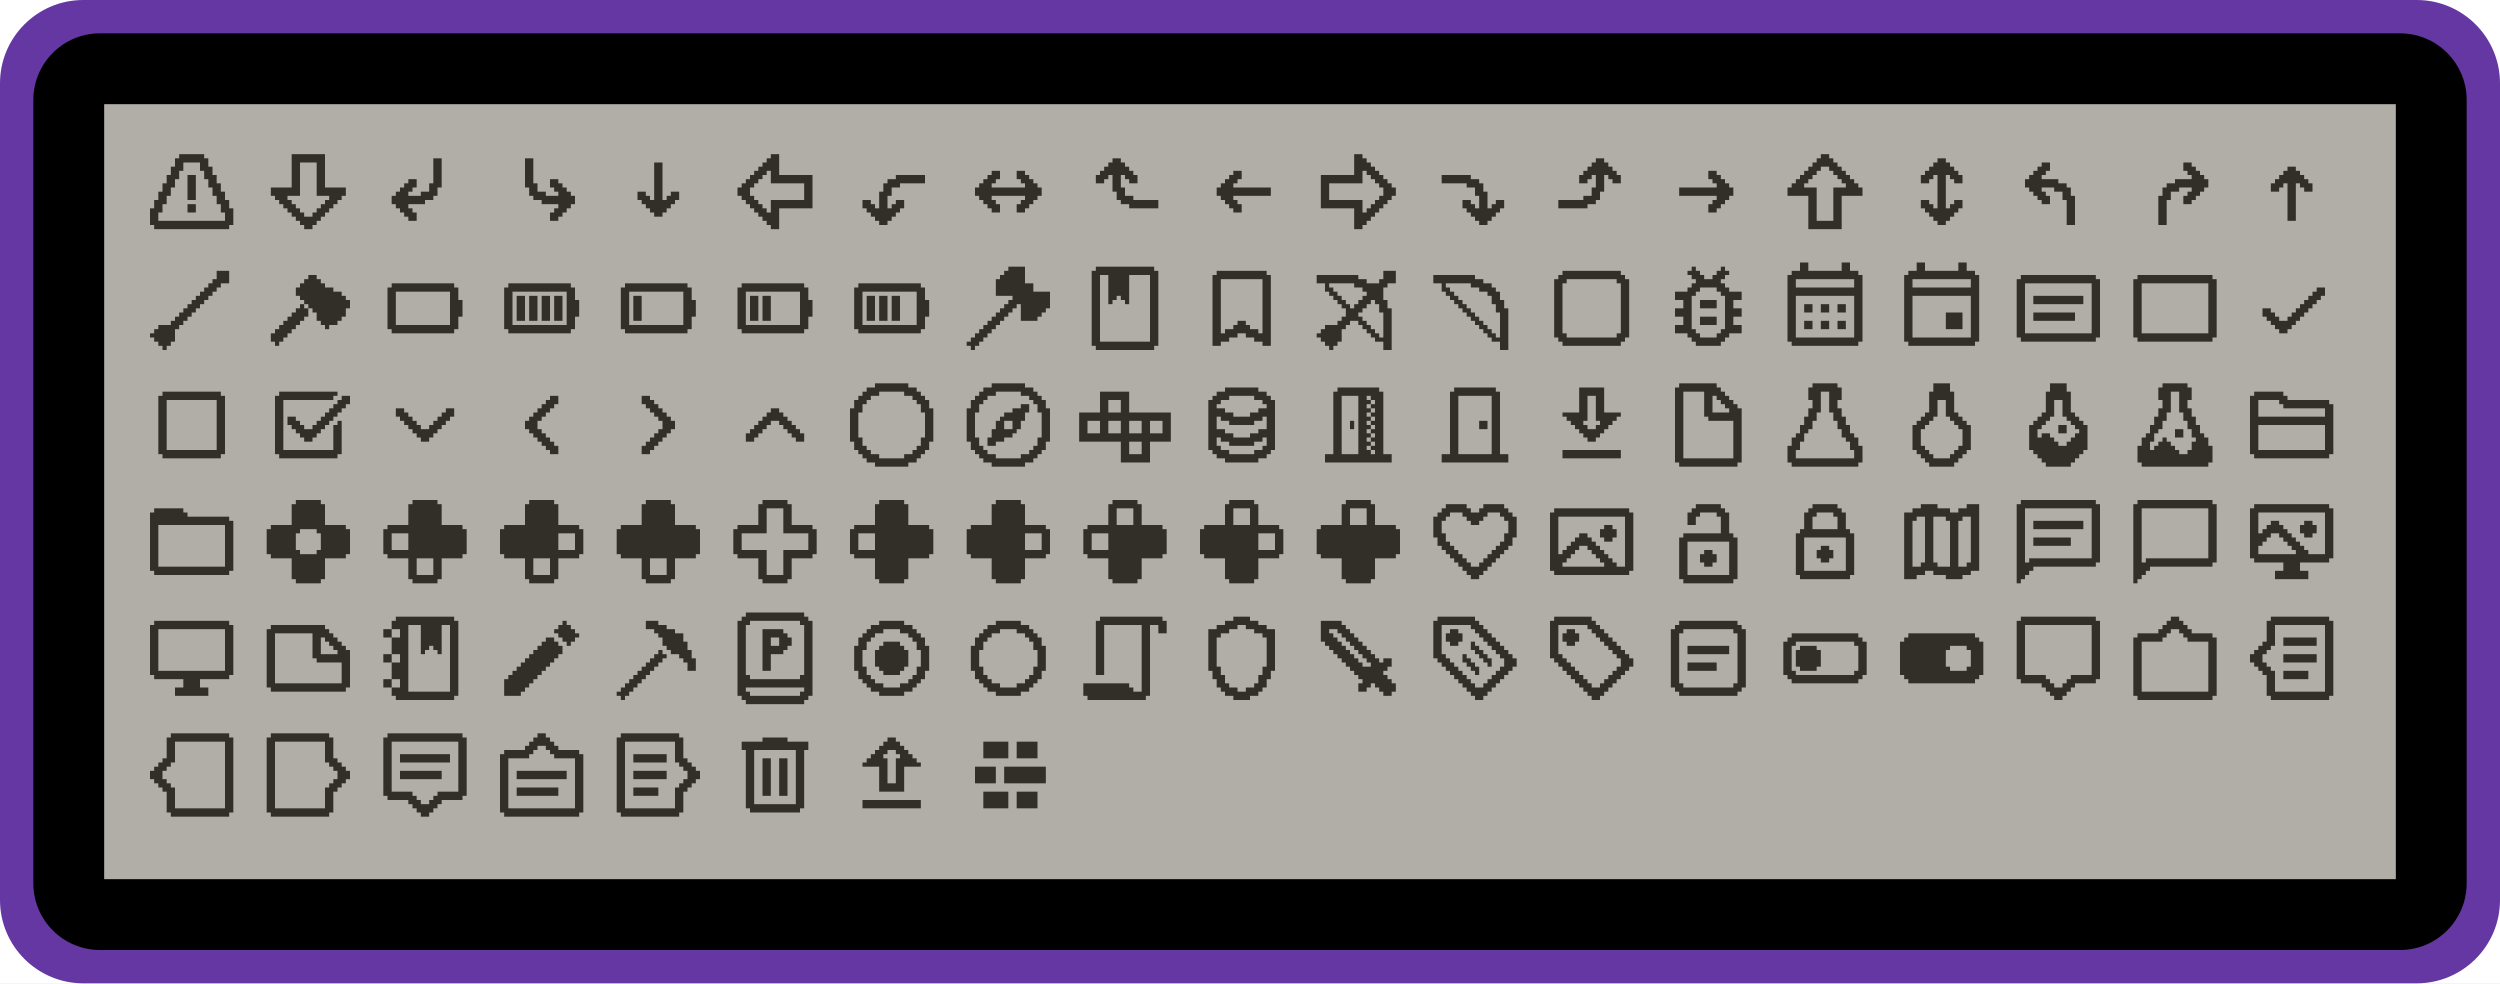
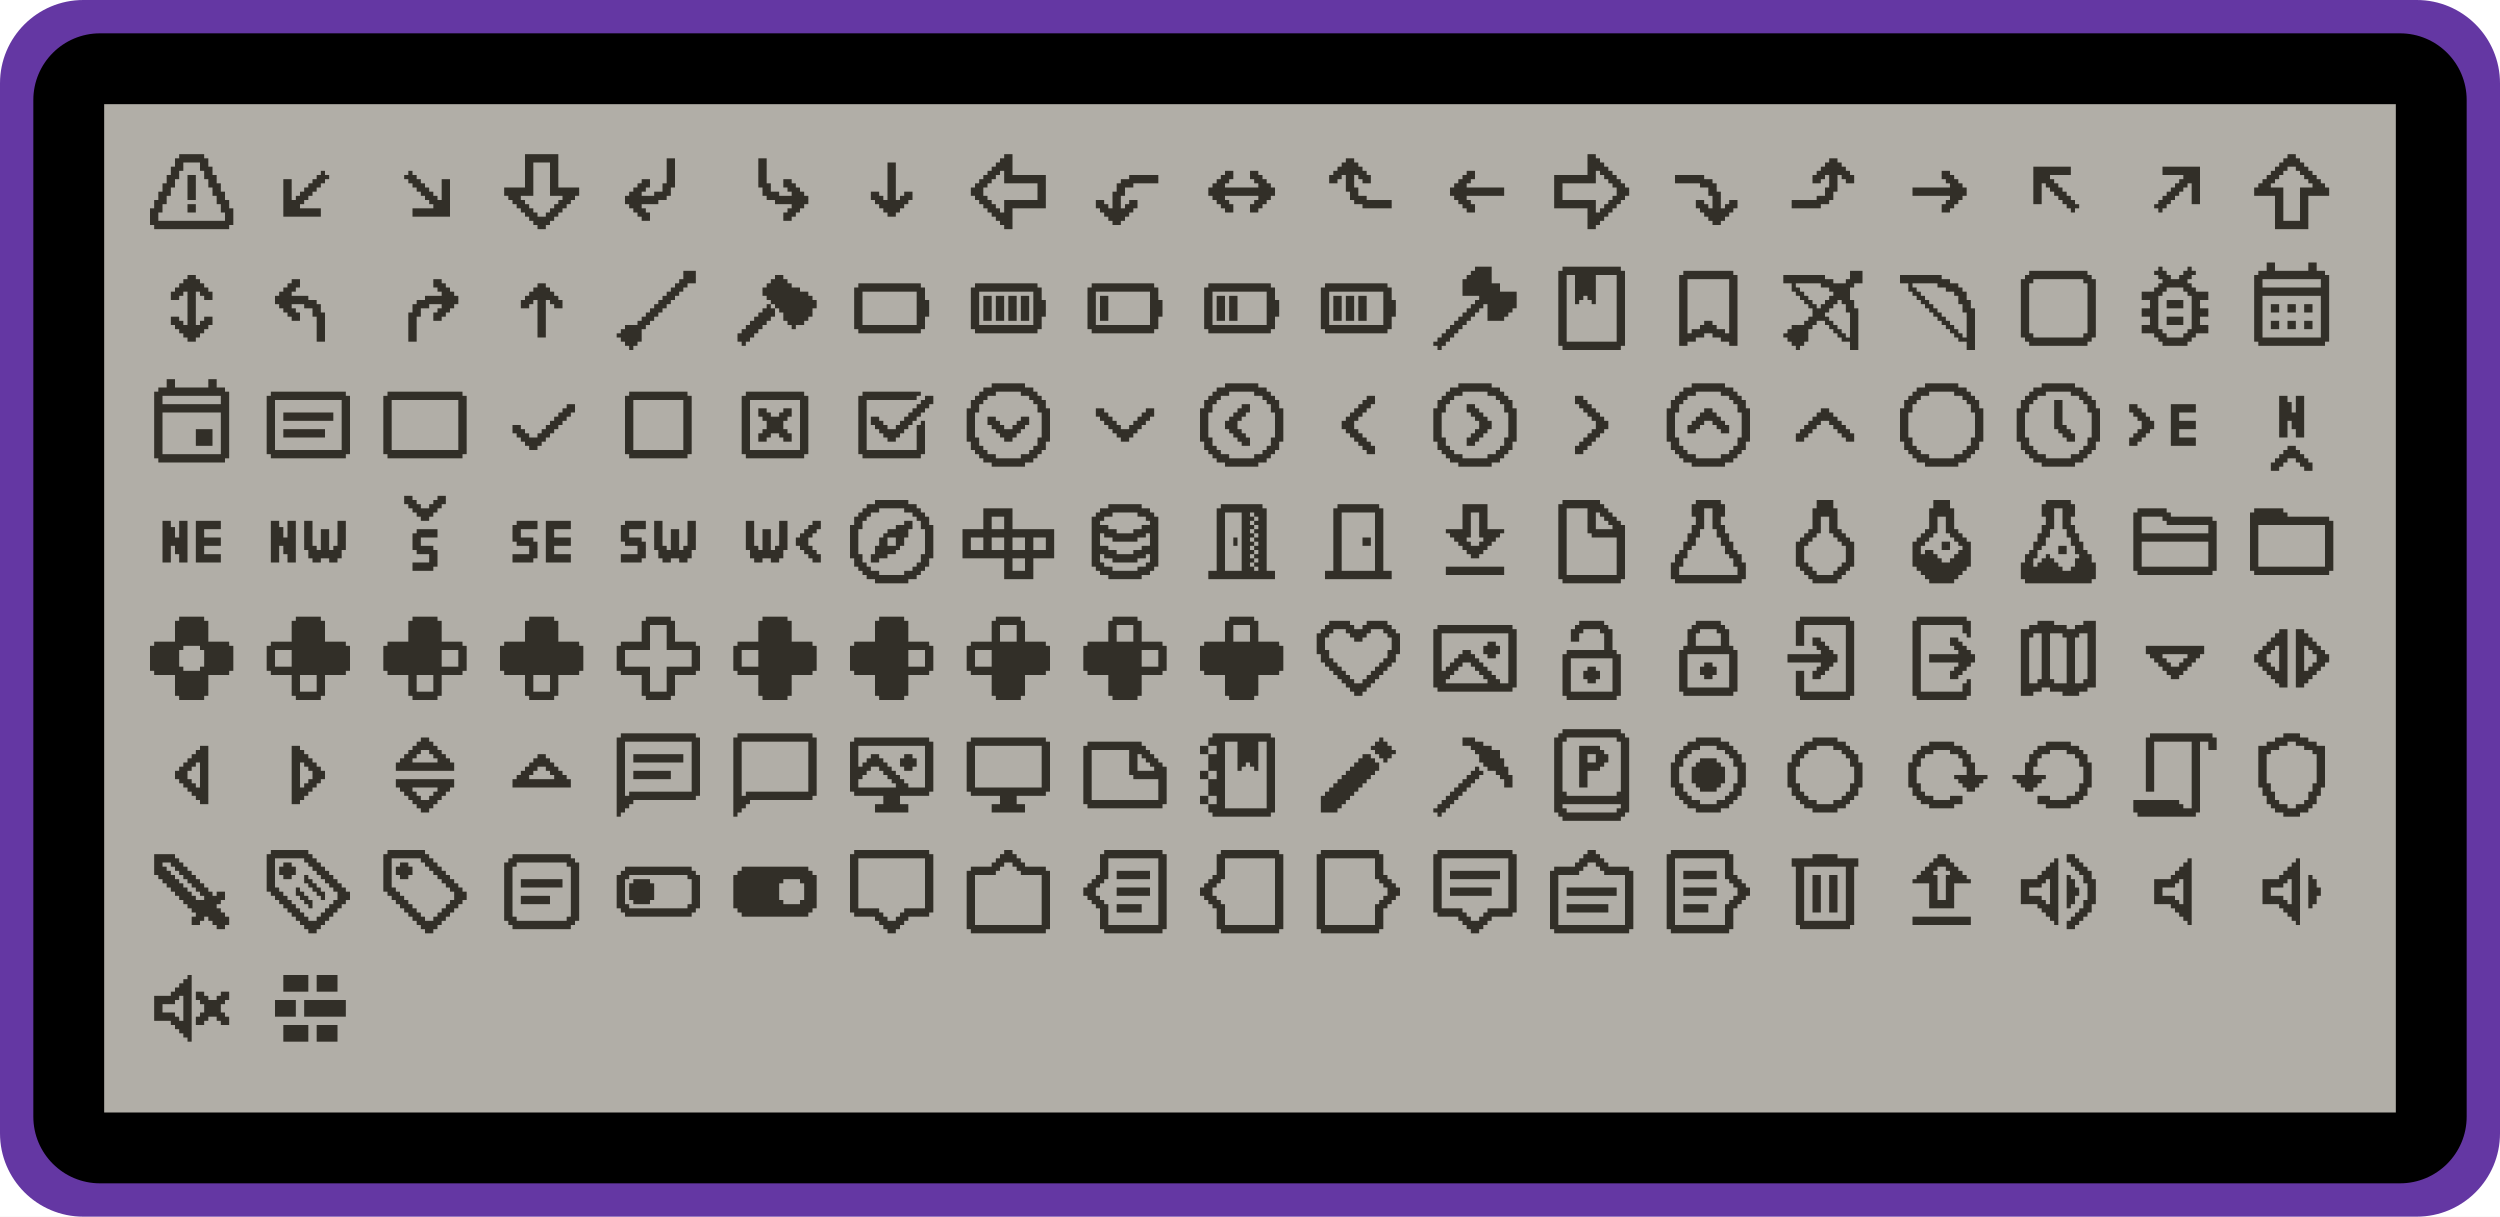
- <svg xmlns="http://www.w3.org/2000/svg" width="600" height="236" viewBox="0 0 600 236" fill="none">
-   <rect width="600" height="236" fill="white" />
-   <rect width="600" height="236" rx="20" fill="#6437A3" />
-   <rect x="8" y="8" width="584" height="220" rx="16" fill="black" />
-   <rect x="25" y="25" width="550" height="186" fill="#B1AEA7" />
+ <svg xmlns="http://www.w3.org/2000/svg" width="600" height="292" viewBox="0 0 600 292" fill="none">
+   <rect width="600" height="292" fill="white" />
+   <rect width="600" height="292" rx="20" fill="#6437A3" />
+   <rect x="8" y="8" width="584" height="276" rx="16" fill="black" />
+   <rect x="25" y="25" width="550" height="242" fill="#B1AEA7" />
  <g transform="translate(35 35)">
    <path d="M20 20H2V19H1V15H2V13H3V11H4V9H5V7H6V5H7V3H8V2H14V3H15V5H16V7H17V9H18V11H19V13H20V15H21V19H20V20M9 6H8V8H7V10H6V12H5V14H4V16H3V18H19V16H18V14H17V12H16V10H15V8H14V6H13V4H9V6M10 7H12V13H10V7M10 14H12V16H10V14Z" fill="#322F28" />
  </g>
  <g transform="translate(63 35)">
+     <path d="M14 17H5V8H7V13H8V12H9V11H10V10H11V9H12V8H13V7L14 7V6H15V7H16V8L15 8V9H14V10H13V11H12V12H11V13H10V14H9V15H14V17Z" fill="#322F28" />
+   </g>
+   <g transform="translate(91 35)">
+     <path d="M17 8V17H8V15H13V14H12V13H11V12H10V11H9V10H8V9H7L7 8H6V7H7V6H8L8 7H9V8H10V9H11V10H12V11H13V12H14V13H15V8H17Z" fill="#322F28" />
+   </g>
+   <g transform="translate(119 35)">
    <path d="M20 10V12H19V13H18V14H17V15H16V16H15V17H14V18H13V19H12V20H10V19H9V18H8V17H7V16H6V15H5V14H4V13H3V12H2V10H7V2H15V10H20M16 12H13V4H9V12H6V13H7V14H8V15H9V16H10V17H12V16H13V15H14V14H15V13H16V12Z" fill="#322F28" />
  </g>
-   <g transform="translate(91 35)">
+   <g transform="translate(147 35)">
    <path d="M3 12V14H4V15H5V16H6V17H7V18H9V16H8V15H7V14H11V13H13V12H14V10H15V3H13V9H12V11H10V12H7V11H8V10H9V8H7V9H6V10H5V11H4V12" fill="#322F28" />
  </g>
-   <g transform="translate(119 35)">
+   <g transform="translate(175 35)">
    <path d="M19 12V14H18V15H17V16H16V17H15V18H13V16H14V15H15V14H11V13H9V12H8V10H7V3H9V9H10V11H12V12H15V11H14V10H13V8H15V9H16V10H17V11H18V12" fill="#322F28" />
  </g>
-   <g transform="translate(147 35)">
+   <g transform="translate(203 35)">
    <path d="M12 17H10V16H9V15H8V14H7V13H6V11H8V12H9V13H10V4H12V13H13V12H14V11H16V13H15V14H14V15H13V16H12" fill="#322F28" />
  </g>
-   <g transform="translate(175 35)">
+   <g transform="translate(231 35)">
    <path d="M12 20H10V19H9V18H8V17H7V16H6V15H5V14H4V13H3V12H2V10H3V9H4V8H5V7H6V6H7V5H8V4H9V3H10V2H12V7H20V15H12V20M10 16V13H18V9H10V6H9V7H8V8H7V9H6V10H5V12H6V13H7V14H8V15H9V16H10Z" fill="#322F28" />
  </g>
-   <g transform="translate(203 35)">
+   <g transform="translate(259 35)">
    <path d="M10 19H8V18H7V17H6V16H5V15H4V13H6V14H7V15H8V11H9V9H10V8H12V7H19V9H13V10H11V12H10V15H11V14H12V13H14V15H13V16H12V17H11V18H10" fill="#322F28" />
  </g>
-   <g transform="translate(231 35)">
+   <g transform="translate(287 35)">
    <path d="M19 10V12H18V13H17V14H16V15H15V16H13V14H14V13H15V12H7V13H8V14H9V16H7V15H6V14H5V13H4V12H3V10H4V9H5V8H6V7H7V6H9V8H8V9H7V10H15V9H14V8H13V6H15V7H16V8H17V9H18V10" fill="#322F28" />
  </g>
-   <g transform="translate(259 35)">
+   <g transform="translate(315 35)">
    <path d="M10 3H8V4H7V5H6V6H5V7H4V9H6V8H7V7H8V11H9V13H10V14H12V15H19V13H13V12H11V10H10V7H11V8H12V9H14V7H13V6H12V5H11V4H10" fill="#322F28" />
  </g>
-   <g transform="translate(287 35)">
+   <g transform="translate(343 35)">
    <path d="M5 12V10H6V9H7V8H8V7H9V6H11V8H10V9H9V10H18V12H9V13H10V14H11V16H9V15H8V14H7V13H6V12" fill="#322F28" />
  </g>
-   <g transform="translate(315 35)">
+   <g transform="translate(371 35)">
    <path d="M10 2H12V3H13V4H14V5H15V6H16V7H17V8H18V9H19V10H20V12H19V13H18V14H17V15H16V16H15V17H14V18H13V19H12V20H10V15H2V7H10V2M12 6V9H4V13H12V16H13V15H14V14H15V13H16V12H17V10H16V9H15V8H14V7H13V6H12Z" fill="#322F28" />
  </g>
-   <g transform="translate(343 35)">
+   <g transform="translate(399 35)">
    <path d="M12 19H14V18H15V17H16V16H17V15H18V13H16V14H15V15H14V11H13V9H12V8H10V7H3V9H9V10H11V12H12V15H11V14H10V13H8V15H9V16H10V17H11V18H12" fill="#322F28" />
  </g>
-   <g transform="translate(371 35)">
+   <g transform="translate(427 35)">
    <path d="M12 3H14V4H15V5H16V6H17V7H18V9H16V8H15V7H14V11H13V13H12V14H10V15H3V13H9V12H11V10H12V7H11V8H10V9H8V7H9V6H10V5H11V4H12" fill="#322F28" />
  </g>
-   <g transform="translate(399 35)">
+   <g transform="translate(455 35)">
    <path d="M17 10V12H16V13H15V14H14V15H13V16H11V14H12V13H13V12H4V10H13V9H12V8H11V6H13V7H14V8H15V9H16V10" fill="#322F28" />
  </g>
-   <g transform="translate(427 35)">
+   <g transform="translate(483 35)">
+     <path d="M5 14V5H14V7H9V8H10V9H11V10H12V11H13V12H14V13H15L15 14H16V15H15V16H14L14 15H13V14H12V13H11V12H10V11H9V10H8V9H7V14H5Z" fill="#322F28" />
+   </g>
+   <g transform="translate(511 35)">
+     <path d="M8 5H17V14H15V9H14V10H13V11H12V12H11V13H10V14H9V15L8 15V16H7V15H6V14L7 14V13H8V12H9V11H10V10H11V9H12V8H13V7H8V5Z" fill="#322F28" />
+   </g>
+   <g transform="translate(539 35)">
    <path d="M2 12V10H3V9H4V8H5V7H6V6H7V5H8V4H9V3H10V2H12V3H13V4H14V5H15V6H16V7H17V8H18V9H19V10H20V12H15V20H7V12H2M6 10H9V18H13V10H16V9H15V8H14V7H13V6H12V5H10V6H9V7H8V8H7V9H6V10Z" fill="#322F28" />
  </g>
-   <g transform="translate(455 35)">
+   <g transform="translate(35 63)">
    <path d="M10 3H12V4H13V5H14V6H15V7H16V9H14V8H13V7H12V15H13V14H14V13H16V15H15V16H14V17H13V18H12V19H10V18H9V17H8V16H7V15H6V13H8V14H9V15H10V7H9V8H8V9H6V7H7V6H8V5H9V4H10" fill="#322F28" />
  </g>
-   <g transform="translate(483 35)">
+   <g transform="translate(63 63)">
    <path d="M3 10V8H4V7H5V6H6V5H7V4H9V6H8V7H7V8H11V9H13V10H14V12H15V19H13V13H12V11H10V10H7V11H8V12H9V14H7V13H6V12H5V11H4V10" fill="#322F28" />
  </g>
-   <g transform="translate(511 35)">
+   <g transform="translate(91 63)">
    <path d="M19 10V8H18V7H17V6H16V5H15V4H13V6H14V7H15V8H11V9H9V10H8V12H7V19H9V13H10V11H12V10H15V11H14V12H13V14H15V13H16V12H17V11H18V10" fill="#322F28" />
  </g>
-   <g transform="translate(539 35)">
+   <g transform="translate(119 63)">
    <path d="M10 5H12V6H13V7H14V8H15V9H16V11H14V10H13V9H12V18H10V9H9V10H8V11H6V9H7V8H8V7H9V6H10" fill="#322F28" />
  </g>
-   <g transform="translate(35 63)">
+   <g transform="translate(147 63)">
    <path d="M20 2H17V4H16V5H15V6H14V7H13V8H12V9H11V10H10V11H9V12H8V13H7V14H6V15H3V16H2V17H1V18H2V19H3V20H4V21H5V20H6V19H7V16H8V15H9V14H10V13H11V12H12V11H13V10H14V9H15V8H16V7H17V6H18V5H20" fill="#322F28" />
  </g>
-   <g transform="translate(63 63)">
+   <g transform="translate(175 63)">
    <path d="M11 3H13V4H14V5H15V6H17V7H19V8H20V9H21V11H20V13H19V14H18V15H16V16H15V15H14V14H13V12H12V11H11V10H10V9H9V8H8V6H9V5H10V4H11M10 10V11H11V13H10V14H9V15H8V16H7V17H6V18H5V19H4V20H3V19H2V17H3V16H4V15H5V14H6V13H7V12H8V11H9V10" fill="#322F28" />
  </g>
-   <g transform="translate(91 63)">
+   <g transform="translate(203 63)">
    <path d="M3 5H18V6H19V9H20V13H19V16H18V17H3V16H2V6H3V5M4 7V15H17V7H4Z" fill="#322F28" />
  </g>
-   <g transform="translate(119 63)">
+   <g transform="translate(231 63)">
    <path d="M5 8H7V14H5V8M8 8H10V14H8V8M18 5V6H19V9H20V13H19V16H18V17H3V16H2V6H3V5H18M17 7H4V15H17V7M11 8H13V14H11V8M14 8H16V14H14V8Z" fill="#322F28" />
  </g>
-   <g transform="translate(147 63)">
+   <g transform="translate(259 63)">
    <path d="M7 8V14H5V8H7M18 5V6H19V9H20V13H19V16H18V17H3V16H2V6H3V5H18M17 7H4V15H17V7Z" fill="#322F28" />
  </g>
-   <g transform="translate(175 63)">
+   <g transform="translate(287 63)">
    <path d="M5 8H7V14H5V8M8 8H10V14H8V8M18 5V6H19V9H20V13H19V16H18V17H3V16H2V6H3V5H18M17 7H4V15H17V7Z" fill="#322F28" />
  </g>
-   <g transform="translate(203 63)">
+   <g transform="translate(315 63)">
    <path d="M5 8H7V14H5V8M8 8H10V14H8V8M18 5V6H19V9H20V13H19V16H18V17H3V16H2V6H3V5H18M17 7H4V15H17V7M11 8H13V14H11V8Z" fill="#322F28" />
  </g>
-   <g transform="translate(231 63)">
+   <g transform="translate(343 63)">
    <path d="M15 1H11V2H10V3H9V4H8V8H12V9H11V10H10V11H9V12H8V13H7V14H6V15H5V16H4V17H3V18H2V19H1V20H2V21H3V20H4V19H5V18H6V17H7V16H8V15H9V14H10V13H11V12H12V11H13V10H14V14H18V13H19V12H20V11H21V7H17V5H15" fill="#322F28" />
  </g>
-   <g transform="translate(259 63)">
+   <g transform="translate(371 63)">
    <path d="M3 2H4V1H18V2H19V20H18V21H4V20H3V2M11 9H10V8H9V9H8V10H7V3H5V19H17V3H12V10H11V9Z" fill="#322F28" />
  </g>
-   <g transform="translate(287 63)">
+   <g transform="translate(399 63)">
    <path d="M5 2H17V3H18V20H16V19H14V18H12V17H10V18H8V19H6V20H4V3H5V2M6 4V17H7V16H9V15H10V14H12V15H13V16H15V17H16V4H6Z" fill="#322F28" />
  </g>
-   <g transform="translate(315 63)">
+   <g transform="translate(427 63)">
    <path d="M1 3H11V4H13V5H16V4H17V2H20V5H18V6H17V9H18V11H19V21H17V19H15V18H14V17H13V16H12V15H11V14H9V15H8V16H7V19H6V20H5V21H4V20H3V19H2V18H1V17H2V16H3V15H6V14H7V13H8V11H7V10H6V9H5V8H4V7H3V5H1V3M16 18H17V12H16V10H15V9H14V10H13V11H12V12H11V13H12V14H13V15H14V16H15V17H16V18M12 7V6H10V5H4V6H5V7H6V8H7V9H8V10H9V11H10V10H11V9H12V8H13V7H12Z" fill="#322F28" />
  </g>
-   <g transform="translate(343 63)">
+   <g transform="translate(455 63)">
    <path d="M1 3H11V4H13V5H15V6H16V7H17V9H18V11H19V21H17V19H15V18H14V17H13V16H12V15H11V14H10V13H9V12H8V11H7V10H6V9H5V8H4V7H3V5H1M16 18H17V12H16V10H15V8H14V7H12V6H10V5H4V6H5V7H6V8H7V9H8V10H9V11H10V12H11V13H12V14H13V15H14V16H15V17H16" fill="#322F28" />
  </g>
-   <g transform="translate(371 63)">
+   <g transform="translate(483 63)">
    <path d="M4 2H18V3H19V4H20V18H19V19H18V20H4V19H3V18H2V4H3V3H4V2M17 5V4H5V5H4V17H5V18H17V17H18V5H17Z" fill="#322F28" />
  </g>
-   <g transform="translate(399 63)">
+   <g transform="translate(511 63)">
    <path d="M3 7H6V6H7V5H8V4H7V3H6V2H7V1H8V2H9V3H10V4H12V3H13V2H14V1H15V2H16V3H15V4H14V5H15V6H16V7H19V9H17V11H19V13H17V15H19V17H16V18H15V19H14V20H8V19H7V18H6V17H3V15H5V13H3V11H5V9H3V7M13 18V17H14V16H15V8H14V7H13V6H9V7H8V8H7V16H8V17H9V18H13M9 13H13V15H9V13M9 9H13V11H9V9Z" fill="#322F28" />
  </g>
-   <g transform="translate(427 63)">
+   <g transform="translate(539 63)">
    <path d="M19 20H3V19H2V3H3V2H5V0H7V2H15V0H17V2H19V3H20V19H19V20M4 4V6H18V4H4M4 8V18H18V8H4M14 14H16V16H14V14M10 14H12V16H10V14M6 14H8V16H6V14M6 10H8V12H6V10M10 10H12V12H10V10M14 10H16V12H14V10Z" fill="#322F28" />
  </g>
-   <g transform="translate(455 63)">
+   <g transform="translate(35 91)">
    <path d="M19 20H3V19H2V3H3V2H5V0H7V2H15V0H17V2H19V3H20V19H19V20M4 4V6H18V4H4M4 8V18H18V8H4M12 12H16V16H12V12Z" fill="#322F28" />
  </g>
-   <g transform="translate(483 63)">
+   <g transform="translate(63 91)">
    <path d="M17 8V10H5V8H17M5 12H15V14H5V12M2 3H20V4H21V18H20V19H2V18H1V4H2V3M3 5V17H19V5H3Z" fill="#322F28" />
  </g>
-   <g transform="translate(511 63)">
+   <g transform="translate(91 91)">
    <path d="M2 3H20V4H21V18H20V19H2V18H1V4H2V3M3 5V17H19V5H3Z" fill="#322F28" />
  </g>
-   <g transform="translate(539 63)">
+   <g transform="translate(119 91)">
    <path d="M4 11H6V12H7V13H8V14H10V13H11V12H12V11H13V10H14V9H15V8H16V7H17V6H19V8H18V9H17V10H16V11H15V12H14V13H13V14H12V15H11V16H10V17H8V16H7V15H6V14H5V13H4V11Z" fill="#322F28" />
  </g>
-   <g transform="translate(35 91)">
+   <g transform="translate(147 91)">
    <path d="M3 4H4V3H18V4H19V18H18V19H4V18H3V4M5 17H17V5H5V17Z" fill="#322F28" />
  </g>
-   <g transform="translate(63 91)">
+   <g transform="translate(175 91)">
+     <path d="M13 12H14V13H15V15H13V14H12V13H10V14H9V15H7V13H8V12H9V10H8V9H7V7H9V8H10V9H12V8H13V7H15V9H14V10H13V12M18 19H4V18H3V4H4V3H18V4H19V18H18V19M5 5V17H17V5H5Z" fill="#322F28" />
+   </g>
+   <g transform="translate(203 91)">
    <path d="M3 4H4V3H18V4H17V5H5V17H17V11H18V10H19V18H18V19H4V18H3V4M6 9H8V10H9V11H10V12H12V11H13V10H14V9H15V8H16V7H17V6H18V5H19V4H21V6H20V7H19V8H18V9H17V10H16V11H15V12H14V13H13V14H12V15H10V14H9V13H8V12H7V11H6V9Z" fill="#322F28" />
  </g>
-   <g transform="translate(91 91)">
+   <g transform="translate(231 91)">
+     <path d="M16 9V11H15V12H14V13H13V14H12V15H10V14H9V13H8V12H7V11H6V9H8V10H9V11H10V12H12V11H13V10H14V9H16M15 1V2H17V3H18V4H19V5H20V7H21V15H20V17H19V18H18V19H17V20H15V21H7V20H5V19H4V18H3V17H2V15H1V7H2V5H3V4H4V3H5V2H7V1H15M14 3H8V4H6V5H5V6H4V8H3V14H4V16H5V17H6V18H8V19H14V18H16V17H17V16H18V14H19V8H18V6H17V5H16V4H14V3Z" fill="#322F28" />
+   </g>
+   <g transform="translate(259 91)">
    <path d="M16 10H17V9H18V7H16V8H15V9H14V10H13V11H12V12H10V11H9V10H8V9H7V8H6V7H4V9H5V10H6V11H7V12H8V13H9V14H10V15H12V14H13V13H14V12H15V11H16" fill="#322F28" />
  </g>
-   <g transform="translate(119 91)">
+   <g transform="translate(287 91)">
+     <path d="M13 16H11V15H10V14H9V13H8V12H7V10H8V9H9V8H10V7H11V6H13V8H12V9H11V10H10V12H11V13H12V14H13V16M15 1V2H17V3H18V4H19V5H20V7H21V15H20V17H19V18H18V19H17V20H15V21H7V20H5V19H4V18H3V17H2V15H1V7H2V5H3V4H4V3H5V2H7V1H15M14 3H8V4H6V5H5V6H4V8H3V14H4V16H5V17H6V18H8V19H14V18H16V17H17V16H18V14H19V8H18V6H17V5H16V4H14V3Z" fill="#322F28" />
+   </g>
+   <g transform="translate(315 91)">
    <path d="M12 16V17H13V18H15V16H14V15H13V14H12V13H11V12H10V10H11V9H12V8H13V7H14V6H15V4H13V5H12V6H11V7H10V8H9V9H8V10H7V12H8V13H9V14H10V15H11V16" fill="#322F28" />
  </g>
-   <g transform="translate(147 91)">
+   <g transform="translate(343 91)">
+     <path d="M9 16H11V15H12V14H13V13H14V12H15V10H14V9H13V8H12V7H11V6H9V8H10V9H11V10H12V12H11V13H10V14H9V16M15 1V2H17V3H18V4H19V5H20V7H21V15H20V17H19V18H18V19H17V20H15V21H7V20H5V19H4V18H3V17H2V15H1V7H2V5H3V4H4V3H5V2H7V1H15M14 3H8V4H6V5H5V6H4V8H3V14H4V16H5V17H6V18H8V19H14V18H16V17H17V16H18V14H19V8H18V6H17V5H16V4H14V3Z" fill="#322F28" />
+   </g>
+   <g transform="translate(371 91)">
    <path d="M10 6V5H9V4H7V6H8V7H9V8H10V9H11V10H12V12H11V13H10V14H9V15H8V16H7V18H9V17H10V16H11V15H12V14H13V13H14V12H15V10H14V9H13V8H12V7H11V6" fill="#322F28" />
  </g>
-   <g transform="translate(175 91)">
+   <g transform="translate(399 91)">
+     <path d="M6 13V11H7V10H8V9H9V8H10V7H12V8H13V9H14V10H15V11H16V13H14V12H13V11H12V10H10V11H9V12H8V13H6M15 1V2H17V3H18V4H19V5H20V7H21V15H20V17H19V18H18V19H17V20H15V21H7V20H5V19H4V18H3V17H2V15H1V7H2V5H3V4H4V3H5V2H7V1H15M14 3H8V4H6V5H5V6H4V8H3V14H4V16H5V17H6V18H8V19H14V18H16V17H17V16H18V14H19V8H18V6H17V5H16V4H14V3Z" fill="#322F28" />
+   </g>
+   <g transform="translate(427 91)">
    <path d="M6 12H5V13H4V15H6V14H7V13H8V12H9V11H10V10H12V11H13V12H14V13H15V14H16V15H18V13H17V12H16V11H15V10H14V9H13V8H12V7H10V8H9V9H8V10H7V11H6" fill="#322F28" />
  </g>
-   <g transform="translate(203 91)">
+   <g transform="translate(455 91)">
    <path d="M15 1V2H17V3H18V4H19V5H20V7H21V15H20V17H19V18H18V19H17V20H15V21H7V20H5V19H4V18H3V17H2V15H1V7H2V5H3V4H4V3H5V2H7V1H15M14 3H8V4H6V5H5V6H4V8H3V14H4V16H5V17H6V18H8V19H14V18H16V17H17V16H18V14H19V8H18V6H17V5H16V4H14V3Z" fill="#322F28" />
  </g>
-   <g transform="translate(231 91)">
+   <g transform="translate(483 91)">
+     <path d="M10 5H12V11H13V12H14V13H15V15H13V14H12V13H11V12H10V5M15 1V2H17V3H18V4H19V5H20V7H21V15H20V17H19V18H18V19H17V20H15V21H7V20H5V19H4V18H3V17H2V15H1V7H2V5H3V4H4V3H5V2H7V1H15M14 3H8V4H6V5H5V6H4V8H3V14H4V16H5V17H6V18H8V19H14V18H16V17H17V16H18V14H19V8H18V6H17V5H16V4H14V3Z" fill="#322F28" />
+   </g>
+   <g transform="translate(511 91)">
+     <path d="M6 10V12H5V13H4V14H3V15H2V16H0V14H1V13H2V12H3V10H2V9H1V8H0V6H2V7H3V8H4V9H5V10M10 6H16V8H12V10H16V12H12V14H16V16H10" fill="#322F28" />
+   </g>
+   <g transform="translate(539 91)">
+     <path d="M8 4H10V5.5H11V8H12V4H14V14H12V12H11V10H10V14H8M10 17V16H12V17H13V18H14V19H15V20H16V22H14V21H13V20H12V19H10V20H9V21H8V22H6V20H7V19H8V18H9V17" fill="#322F28" />
+   </g>
+   <g transform="translate(35 119)">
+     <path d="M4 6H6V7.5H7V10H8V6H10V16H8V14H7V12H6V16H4M12 6H18V8H14V10H18V12H14V14H18V16H12" fill="#322F28" />
+   </g>
+   <g transform="translate(63 119)">
+     <path d="M2 6H4V7.5H5V10H6V6H8V16H6V14H5V12H4V16H2M10 6H12V12H13V13H14V8H16V13H17V12H18V6H20V13H19V15H18V16H16V15H14V16H12V15H11V13H10" fill="#322F28" />
+   </g>
+   <g transform="translate(91 119)">
+     <path d="M10 6H12V5H13V4H14V3H15V2H16V0H14V1H13V2H12V3H10V2H9V1H8V0H6V2H7V3H8V4H9V5H10M9 8H14V10H10V12H13V13H14V17H13V18H8V16H12V14H9V13H8V9H9" fill="#322F28" />
+   </g>
+   <g transform="translate(119 119)">
+     <path d="M5 6H10V8H6V10H9V11H10V15H9V16H4V14H8V12H5V11H4V7H5M12 6H18V8H14V10H18V12H14V14H18V16H12" fill="#322F28" />
+   </g>
+   <g transform="translate(147 119)">
+     <path d="M3 6H8V8H4V10H7V11H8V15H7V16H2V14H6V12H3V11H2V7H3M10 6H12V12H13V13H14V8H16V13H17V12H18V6H20V13H19V15H18V16H16V15H14V16H12V15H11V13H10" fill="#322F28" />
+   </g>
+   <g transform="translate(175 119)">
+     <path d="M4 6H6V12H7V13H8V8H10V13H11V12H12V6H14V13H13V15H12V16H10V15H8V16H6V15H5V13H4M16 10V12H17V13H18V14H19V15H20V16H22V14H21V13H20V12H19V10H20V9H21V8H22V6H20V7H19V8H18V9H17V10" fill="#322F28" />
+   </g>
+   <g transform="translate(203 119)">
    <path d="M15 1V2H17V3H18V4H19V5H20V7H21V15H20V17H19V18H18V19H17V20H15V21H7V20H5V19H4V18H3V17H2V15H1V7H2V5H3V4H4V3H5V2H7V1H15M14 3H8V4H6V5H5V6H4V8H3V14H4V16H5V17H6V18H8V19H14V18H16V17H17V16H18V14H19V8H18V6H17V5H16V4H14V3M10 9V8H12V7H14V6H16V8H15V10H14V12H13V13H12V14H10V15H8V16H6V14H7V12H8V10H9V9H10M12 10H10V12H12V10Z" fill="#322F28" />
  </g>
-   <g transform="translate(259 91)">
+   <g transform="translate(231 119)">
    <path d="M12 3V8H22V15H17V20H10V15H0V8H5V3H12M10 5H7V8H10V5M7 10V13H10V10H7M5 10H2V13H5V10M17 10V13H20V10H17M15 15H12V18H15V15M12 10V13H15V10H12Z" fill="#322F28" />
  </g>
-   <g transform="translate(287 91)">
+   <g transform="translate(259 119)">
    <path d="M7 2H15V3H17V4H18V5H19V17H18V18H17V19H15V20H7V19H5V18H4V17H3V5H4V4H5V3H7V2M8 16V15H6V14H5V16H6V17H8V18H14V17H16V16H17V14H16V15H14V16H8M8 11V10H6V9H5V12H7V13H9V14H13V13H15V12H17V9H16V10H14V11H8M9 8V9H13V8H15V7H17V6H16V5H14V4H8V5H6V6H5V7H7V8H9Z" fill="#322F28" />
  </g>
-   <g transform="translate(315 91)">
+   <g transform="translate(287 119)">
    <path d="M10 10V12H9V10H10M6 2H16V3H17V18H19V20H3V18H5V3H6V2M7 4V18H11V4H7M13 4V5H14V4H13M14 5V6H15V5H14M14 6H13V7H14V6M14 7V8H15V7H14M14 8H13V9H14V8M14 9V10H15V9H14M14 10H13V11H14V10M14 11V12H15V11H14M14 12H13V13H14V12M14 13V14H15V13H14M14 14H13V15H14V14M14 15V16H15V15H14M14 16H13V17H14V16M14 17V18H15V17H14Z" fill="#322F28" />
  </g>
-   <g transform="translate(343 91)">
+   <g transform="translate(315 119)">
    <path d="M12 10H14V12H12V10M16 2V3H17V18H19V20H3V18H5V3H6V2H16M15 4H7V18H15V4Z" fill="#322F28" />
  </g>
-   <g transform="translate(371 91)">
+   <g transform="translate(343 119)">
    <path d="M18 17V19H4V17H18M14 2V8H18V9H17V10H16V11H15V12H14V13H13V14H12V15H10V14H9V13H8V12H7V11H6V10H5V9H4V8H8V2H14M12 4H10V10H9V11H10V12H12V11H13V10H12V4Z" fill="#322F28" />
  </g>
-   <g transform="translate(399 91)">
+   <g transform="translate(371 119)">
    <path d="M13 1V2H14V3H15V4H16V5H17V6H18V7H19V20H18V21H4V20H3V2H4V1H13M13 4H12V8H16V7H15V6H14V5H13V4M5 3V19H17V10H11V9H10V3H5Z" fill="#322F28" />
  </g>
-   <g transform="translate(427 91)">
+   <g transform="translate(399 119)">
    <path d="M8 1H14V2H15V5H14V7H15V9H16V11H17V13H18V14H19V16H20V20H19V21H3V20H2V16H3V14H4V13H5V11H6V9H7V7H8V5H7V2H8V1M10 3V8H9V10H8V12H7V13H6V15H5V17H4V19H18V17H17V15H16V14H15V12H14V10H13V8H12V3H10Z" fill="#322F28" />
  </g>
-   <g transform="translate(455 91)">
+   <g transform="translate(427 119)">
    <path d="M9 1H13V3H14V8H15V9H16V10H17V11H18V17H17V18H16V19H15V20H14V21H8V20H7V19H6V18H5V17H4V11H5V10H6V9H7V8H8V3H9V1M10 5V9H9V10H8V11H7V12H6V16H7V17H8V18H9V19H13V18H14V17H15V16H16V12H15V11H14V10H13V9H12V5H10Z" fill="#322F28" />
  </g>
-   <g transform="translate(483 91)">
+   <g transform="translate(455 119)">
    <path d="M11 11H13V13H11V11M13 1V3H14V8H15V9H16V10H17V11H18V17H17V18H16V19H15V20H14V21H8V20H7V19H6V18H5V17H4V11H5V10H6V9H7V8H8V3H9V1H13M12 5H10V9H9V10H8V11H7V12H6V14H7V13H9V14H10V15H11V16H13V15H14V14H15V13H16V12H15V11H14V10H13V9H12V5Z" fill="#322F28" />
  </g>
-   <g transform="translate(511 91)">
+   <g transform="translate(483 119)">
    <path d="M11 12H13V14H11V12M14 1V2H15V5H14V7H15V9H16V11H17V13H18V14H19V16H20V20H19V21H3V20H2V16H3V14H4V13H5V11H6V9H7V7H8V5H7V2H8V1H14M12 3H10V8H9V10H8V12H7V13H6V15H5V17H6V16H7V15H8V14H9V15H10V16H11V17H12V18H14V17H15V15H16V14H15V12H14V10H13V8H12V3Z" fill="#322F28" />
  </g>
-   <g transform="translate(539 91)">
+   <g transform="translate(511 119)">
    <path d="M1 4H2V3H9V4H10V5H20V6H21V18H20V19H2V18H1V4M3 9H19V7H9V6H8V5H3V9M3 17H19V11H3V17Z" fill="#322F28" />
  </g>
-   <g transform="translate(35 119)">
+   <g transform="translate(539 119)">
    <path d="M2 3H9V4H10V5H20V6H21V18H20V19H2V18H1V4H2V3M3 7V17H19V7H3Z" fill="#322F28" />
  </g>
-   <g transform="translate(63 119)">
+   <g transform="translate(35 147)">
    <path d="M14 1V2H15V7H20V8H21V14H20V15H15V20H14V21H8V20H7V15H2V14H1V8H2V7H7V2H8V1H14M13 8H9V9H8V13H9V14H13V13H14V9H13V8Z" fill="#322F28" />
  </g>
-   <g transform="translate(91 119)">
+   <g transform="translate(63 147)">
    <path d="M14 1V2H15V7H20V8H21V14H20V15H15V20H14V21H8V20H7V15H2V14H1V8H2V7H7V2H8V1H14M7 9H3V13H7V9M9 15V19H13V15H9Z" fill="#322F28" />
  </g>
-   <g transform="translate(119 119)">
+   <g transform="translate(91 147)">
    <path d="M14 1V2H15V7H20V8H21V14H20V15H15V20H14V21H8V20H7V15H2V14H1V8H2V7H7V2H8V1H14M19 9H15V13H19V9M9 15V19H13V15H9Z" fill="#322F28" />
  </g>
-   <g transform="translate(147 119)">
+   <g transform="translate(119 147)">
    <path d="M14 1V2H15V7H20V8H21V14H20V15H15V20H14V21H8V20H7V15H2V14H1V8H2V7H7V2H8V1H14M13 15H9V19H13V15Z" fill="#322F28" />
  </g>
-   <g transform="translate(175 119)">
+   <g transform="translate(147 147)">
    <path d="M14 1V2H15V7H20V8H21V14H20V15H15V20H14V21H8V20H7V15H2V14H1V8H2V7H7V2H8V1H14M13 3H9V9H3V13H9V19H13V13H19V9H13V3Z" fill="#322F28" />
  </g>
-   <g transform="translate(203 119)">
+   <g transform="translate(175 147)">
    <path d="M14 1V2H15V7H20V8H21V14H20V15H15V20H14V21H8V20H7V15H2V14H1V8H2V7H7V2H8V1H14M7 9H3V13H7V9Z" fill="#322F28" />
  </g>
-   <g transform="translate(231 119)">
+   <g transform="translate(203 147)">
    <path d="M14 1V2H15V7H20V8H21V14H20V15H15V20H14V21H8V20H7V15H2V14H1V8H2V7H7V2H8V1H14M19 9H15V13H19V9Z" fill="#322F28" />
  </g>
-   <g transform="translate(259 119)">
+   <g transform="translate(231 147)">
    <path d="M14 1V2H15V7H20V8H21V14H20V15H15V20H14V21H8V20H7V15H2V14H1V8H2V7H7V2H8V1H14M7 9H3V13H7V9M9 3V7H13V3H9Z" fill="#322F28" />
  </g>
-   <g transform="translate(287 119)">
+   <g transform="translate(259 147)">
    <path d="M14 1V2H15V7H20V8H21V14H20V15H15V20H14V21H8V20H7V15H2V14H1V8H2V7H7V2H8V1H14M19 9H15V13H19V9M9 3V7H13V3H9Z" fill="#322F28" />
  </g>
-   <g transform="translate(315 119)">
+   <g transform="translate(287 147)">
    <path d="M14 1V2H15V7H20V8H21V14H20V15H15V20H14V21H8V20H7V15H2V14H1V8H2V7H7V2H8V1H14M13 3H9V7H13V3Z" fill="#322F28" />
  </g>
-   <g transform="translate(343 119)">
+   <g transform="translate(315 147)">
    <path d="M12 20H10V19H9V18H8V17H7V16H6V15H5V14H4V13H3V12H2V10H1V5H2V4H3V3H4V2H9V3H10V4H12V3H13V2H18V3H19V4H20V5H21V10H20V12H19V13H18V14H17V15H16V16H15V17H14V18H13V19H12V20M5 11V12H6V13H7V14H8V15H9V16H10V17H12V16H13V15H14V14H15V13H16V12H17V11H18V9H19V6H18V5H17V4H14V5H13V6H12V7H10V6H9V5H8V4H5V5H4V6H3V9H4V11H5Z" fill="#322F28" />
  </g>
-   <g transform="translate(371 119)">
+   <g transform="translate(343 147)">
    <path d="M1 4H2V3H20V4H21V18H20V19H2V18H1V4M3 14H4V13H5V12H6V11H7V10H8V9H10V10H11V11H12V12H13V13H14V14H15V15H16V16H17V17H19V5H3V14M14 17V16H13V15H12V14H11V13H10V12H8V13H7V14H6V15H5V16H4V17H14M13 8H14V7H16V8H17V10H16V11H14V10H13V8Z" fill="#322F28" />
  </g>
-   <g transform="translate(399 119)">
+   <g transform="translate(371 147)">
    <path d="M10 13H12V14H13V16H12V17H10V16H9V14H10V13M14 2V3H15V4H16V9H17V10H18V20H17V21H5V20H4V10H5V9H14V5H13V4H9V5H8V7H6V4H7V3H8V2H14M16 11H6V19H16V11Z" fill="#322F28" />
  </g>
-   <g transform="translate(427 119)">
+   <g transform="translate(399 147)">
    <path d="M10 12H12V13H13V15H12V16H10V15H9V13H10V12M8 2H14V3H15V4H16V8H17V9H18V19H17V20H5V19H4V9H5V8H6V4H7V3H8V2M9 4V5H8V8H14V5H13V4H9M16 10H6V18H16V10Z" fill="#322F28" />
  </g>
-   <g transform="translate(455 119)">
+   <g transform="translate(427 147)">
+     <path d="M5 1H17V2H18V20H17V21H5V20H4V14H6V19H16V3H6V8H4V2H5V1M8 6H10V7H11V8H12V9H13V10H14V12H13V13H12V14H11V15H10V16H8V14H9V13H10V12H2V10H10V9H9V8H8V6Z" fill="#322F28" />
+   </g>
+   <g transform="translate(455 147)">
+     <path d="M17 1V2H18V6H17V5H16V3H6V19H16V17H17V16H18V20H17V21H5V20H4V2H5V1H17M13 6H15V7H16V8H17V9H18V10H19V12H18V13H17V14H16V15H15V16H13V14H14V13H15V12H8V10H15V9H14V8H13V6Z" fill="#322F28" />
+   </g>
+   <g transform="translate(483 147)">
    <path d="M2 4H4V3H6V2H10V3H13V4H15V3H17V2H20V18H18V19H16V20H12V19H9V18H7V19H5V20H2V4M4 6V17H6V16H7V5H5V6H4M12 5H9V16H10V17H13V6H12V5M16 6H15V17H17V16H18V5H16V6Z" fill="#322F28" />
  </g>
-   <g transform="translate(483 119)">
+   <g transform="translate(511 147)">
+     <path d="M4 8H18V10H17V11H16V12H15V13H14V14H13V15H12V16H10V15H9V14H8V13H7V12H6V11H5V10H4V8M8 10V11H9V12H10V13H12V12H13V11H14V10H8Z" fill="#322F28" />
+   </g>
+   <g transform="translate(539 147)">
+     <path d="M12 4H14V5H15V6H16V7H17V8H18V9H19V10H20V12H19V13H18V14H17V15H16V16H15V17H14V18H12V4M10 4V18H8V17H7V16H6V15H5V14H4V13H3V12H2V10H3V9H4V8H5V7H6V6H7V5H8V4H10M14 8V14H15V13H16V12H17V10H16V9H15V8H14M8 8H7V9H6V10H5V12H6V13H7V14H8V8Z" fill="#322F28" />
+   </g>
+   <g transform="translate(35 175)">
+     <path d="M15 4V18H13V17H12V16H11V15H10V14H9V13H8V12H7V10H8V9H9V8H10V7H11V6H12V5H13V4H15M13 8H12V9H11V10H10V12H11V13H12V14H13V8Z" fill="#322F28" />
+   </g>
+   <g transform="translate(63 175)">
+     <path d="M7 18V4H9V5H10V6H11V7H12V8H13V9H14V10H15V12H14V13H13V14H12V15H11V16H10V17H9V18H7M9 14H10V13H11V12H12V10H11V9H10V8H9V14Z" fill="#322F28" />
+   </g>
+   <g transform="translate(91 175)">
+     <path d="M4 10V8H5V7H6V6H7V5H8V4H9V3H10V2H12V3H13V4H14V5H15V6H16V7H17V8H18V10H4M4 12H18V14H17V15H16V16H15V17H14V18H13V19H12V20H10V19H9V18H8V17H7V16H6V15H5V14H4V12M8 8H14V7H13V6H12V5H10V6H9V7H8V8M8 14V15H9V16H10V17H12V16H13V15H14V14H8Z" fill="#322F28" />
+   </g>
+   <g transform="translate(119 175)">
+     <path d="M18 14H4V12H5V11H6V10H7V9H8V8H9V7H10V6H12V7H13V8H14V9H15V10H16V11H17V12H18V14M14 12V11H13V10H12V9H10V10H9V11H8V12H14Z" fill="#322F28" />
+   </g>
+   <g transform="translate(147 175)">
    <path d="M2 1H20V2H21V16H20V17H5V18H4V19H3V20H2V21H1V2H2V1M3 3V16H4V15H19V3H3M5 6H17V8H5V6M5 10H14V12H5V10Z" fill="#322F28" />
  </g>
-   <g transform="translate(511 119)">
+   <g transform="translate(175 175)">
    <path d="M2 1H20V2H21V16H20V17H5V18H4V19H3V20H2V21H1V2H2V1M3 3V16H4V15H19V3H3Z" fill="#322F28" />
  </g>
-   <g transform="translate(539 119)">
+   <g transform="translate(203 175)">
    <path d="M14 6H16V7H17V9H16V10H14V9H13V7H14V6M2 2H20V3H21V15H20V16H13V18H15V20H7V18H9V16H2V15H1V3H2V2M3 4V9H4V8H5V7H6V6H8V7H9V8H10V9H11V10H12V11H13V12H14V13H15V14H19V4H3M10 11H9V10H8V9H6V10H5V11H4V12H3V14H12V13H11V12H10V11Z" fill="#322F28" />
  </g>
-   <g transform="translate(35 147)">
+   <g transform="translate(231 175)">
    <path d="M2 2H20V3H21V15H20V16H13V18H15V20H7V18H9V16H2V15H1V3H2V2M3 4V14H19V4H3Z" fill="#322F28" />
  </g>
-   <g transform="translate(63 147)">
+   <g transform="translate(259 175)">
    <path d="M15 3V4H16V5H17V6H18V7H19V8H20V9H21V18H20V19H2V18H1V4H2V3H15M15 6H14V10H18V9H17V8H16V7H15V6M3 5V17H19V12H13V11H12V5H3Z" fill="#322F28" />
  </g>
-   <g transform="translate(91 147)">
+   <g transform="translate(287 175)">
    <path d="M19 2V20H18V21H4V20H3V18H1V16H3V12H1V10H3V6H1V4H3V2H4V1H18V2H19M14 9H13V8H12V9H11V10H10V3H7V19H17V3H15V10H14V9M3 4V6H5V4H3M5 10H3V12H5V10M5 16H3V18H5V16Z" fill="#322F28" />
  </g>
-   <g transform="translate(119 147)">
+   <g transform="translate(315 175)">
    <path d="M16 2H17V3H18V4H19V5H20V6H19V7H18V8H17V7H16V6H15V5H14V4H15V3H16M12 6H14V7H15V8H16V10H15V11H14V12H13V13H12V14H11V15H10V16H9V17H8V18H7V19H6V20H2V16H3V15H4V14H5V13H6V12H7V11H8V10H9V9H10V8H11V7H12" fill="#322F28" />
  </g>
-   <g transform="translate(147 147)">
+   <g transform="translate(343 175)">
    <path d="M8 2H11V3H13V4H15V5H17V7H18V9H19V11H20V14H18V12H17V11H16V10H14V9H13V8H12V6H11V5H10V4H8M11 9H12V10H13V11H12V12H11V13H10V14H9V15H8V16H7V17H6V18H5V19H4V20H3V21H2V20H1V19H2V18H3V17H4V16H5V15H6V14H7V13H8V12H9V11H10V10H11" fill="#322F28" />
  </g>
-   <g transform="translate(175 147)">
+   <g transform="translate(371 175)">
    <path d="M4 0H18V1H19V2H20V20H19V21H18V22H4V21H3V20H2V2H3V1H4V0M4 18V19H5V20H17V19H18V18H4M17 2H5V3H4V15H5V16H17V15H18V3H17V2M13 4V5H14V6H15V8H14V9H13V10H10V14H8V4H13M12 6H10V8H12V6Z" fill="#322F28" />
  </g>
-   <g transform="translate(203 147)">
+   <g transform="translate(399 175)">
    <path d="M8 2H14V3H16V4H17V5H18V6H19V8H20V14H19V16H18V17H17V18H16V19H14V20H8V19H6V18H5V17H4V16H3V14H2V8H3V6H4V5H5V4H6V3H8V2M9 4V5H7V6H6V7H5V9H4V13H5V15H6V16H7V17H9V18H13V17H15V16H16V15H17V13H18V9H17V7H16V6H15V5H13V4H9M13 7V8H14V9H15V13H14V14H13V15H9V14H8V13H7V9H8V8H9V7H13Z" fill="#322F28" />
  </g>
-   <g transform="translate(231 147)">
+   <g transform="translate(427 175)">
    <path d="M8 2H14V3H16V4H17V5H18V6H19V8H20V14H19V16H18V17H17V18H16V19H14V20H8V19H6V18H5V17H4V16H3V14H2V8H3V6H4V5H5V4H6V3H8V2M9 4V5H7V6H6V7H5V9H4V13H5V15H6V16H7V17H9V18H13V17H15V16H16V15H17V13H18V9H17V7H16V6H15V5H13V4H9Z" fill="#322F28" />
  </g>
-   <g transform="translate(259 147)">
+   <g transform="translate(455 175)">
+     <path d="M22 11V12H21V13H20V14H19V15H17V14H16V13H15V12H14V11H17V9H16V7H15V6H13V5H9V6H7V7H6V9H5V13H6V15H7V16H9V17H13V16H16V18H14V19H8V18H6V17H5V16H4V14H3V8H4V6H5V5H6V4H8V3H14V4H16V5H17V6H18V8H19V11H22Z" fill="#322F28" />
+   </g>
+   <g transform="translate(483 175)">
+     <path d="M0 11V12H1V13H2V14H3V15H5V14H6V13H7V12H8V11H5V9H6V7H7V6H9V5H13V6H15V7H16V9H17V13H16V15H15V16H13V17H9V16H6V18H8V19H14V18H16V17H17V16H18V14H19V8H18V6H17V5H16V4H14V3H8V4H6V5H5V6H4V8H3V11H0Z" fill="#322F28" />
+   </g>
+   <g transform="translate(511 175)">
    <path d="M20 1H5V2H4V15H6V3H15V19H13V18H12V17H1V20H2V21H16V20H17V3H19V5H21V2H20" fill="#322F28" />
  </g>
-   <g transform="translate(287 147)">
+   <g transform="translate(539 175)">
    <path d="M3 4H5V3H7V2H9V1H13V2H15V3H17V4H19V14H18V16H17V18H16V19H15V20H13V21H9V20H7V19H6V18H5V16H4V14H3V4M10 3V4H8V5H6V6H5V13H6V15H7V17H8V18H10V19H12V18H14V17H15V15H16V13H17V6H16V5H14V4H12V3H10Z" fill="#322F28" />
  </g>
-   <g transform="translate(315 147)">
+   <g transform="translate(35 203)">
    <path d="M8 3V4H9V5H10V6H11V7H12V8H13V9H14V10H15V11H16V12H17V11H19V13H18V14H17V15H18V16H19V17H20V19H19V20H17V19H16V18H15V17H14V18H13V19H11V17H12V16H11V15H10V14H9V13H8V12H7V11H6V10H5V9H4V8H3V7H2V2H7V3H8M7 5H6V4H4V5H5V6H6V7H7V8H8V9H9V10H10V11H11V12H12V13H14V12H13V11H12V10H11V9H10V8H9V7H8V6H7V5Z" fill="#322F28" />
  </g>
-   <g transform="translate(343 147)">
+   <g transform="translate(63 203)">
    <path d="M1 2H2V1H11V2H12V3H13V4H14V5H15V6H16V7H17V8H18V9H19V10H20V11H21V13H20V14H19V15H18V16H17V17H16V18H15V19H14V20H13V21H11V20H10V19H9V18H8V17H7V16H6V15H5V14H4V13H3V12H2V11H1V2M3 10H4V11H5V12H6V13H7V14H8V15H9V16H10V17H11V18H13V17H14V16H15V15H16V14H17V13H18V11H17V10H16V9H15V8H14V7H13V6H12V5H11V4H10V3H3V10M14 11H15V13H14V12H13V11H12V10H11V9H10V7H11V8H12V9H13V10H14V11M10 12H11V13H12V15H11V14H10V13H9V12H8V10H9V11H10V12M5 4H7V5H8V7H7V8H5V7H4V5H5V4Z" fill="#322F28" />
  </g>
-   <g transform="translate(371 147)">
+   <g transform="translate(91 203)">
    <path d="M1 2H2V1H11V2H12V3H13V4H14V5H15V6H16V7H17V8H18V9H19V10H20V11H21V13H20V14H19V15H18V16H17V17H16V18H15V19H14V20H13V21H11V20H10V19H9V18H8V17H7V16H6V15H5V14H4V13H3V12H2V11H1V2M3 10H4V11H5V12H6V13H7V14H8V15H9V16H10V17H11V18H13V17H14V16H15V15H16V14H17V13H18V11H17V10H16V9H15V8H14V7H13V6H12V5H11V4H10V3H3V10M5 4H7V5H8V7H7V8H5V7H4V5H5V4Z" fill="#322F28" />
  </g>
-   <g transform="translate(399 147)">
+   <g transform="translate(119 203)">
    <path d="M4 2H18V3H19V4H20V18H19V19H18V20H4V19H3V18H2V4H3V3H4V2M17 5V4H5V5H4V17H5V18H17V17H18V5H17M6 8H16V10H6V8M6 12H13V14H6V12Z" fill="#322F28" />
  </g>
-   <g transform="translate(427 147)">
+   <g transform="translate(147 203)">
    <path d="M5 8H9V9H10V13H9V14H5V13H4V9H5V8M19 5V6H20V7H21V15H20V16H19V17H3V16H2V15H1V7H2V6H3V5H19M18 7H4V8H3V14H4V15H18V14H19V8H18V7Z" fill="#322F28" />
  </g>
-   <g transform="translate(455 147)">
+   <g transform="translate(175 203)">
    <path d="M3 5H19V6H20V7H21V15H20V16H19V17H3V16H2V15H1V7H2V6H3V5M13 8V9H12V13H13V14H17V13H18V9H17V8H13Z" fill="#322F28" />
  </g>
-   <g transform="translate(483 147)">
+   <g transform="translate(203 203)">
    <path d="M2 1H20V2H21V16H20V17H15V18H14V19H13V20H12V21H10V20H9V19H8V18H7V17H2V16H1V2H2V1M3 3V15H8V16H9V17H10V18H12V17H13V16H14V15H19V3H3Z" fill="#322F28" />
  </g>
-   <g transform="translate(511 147)">
+   <g transform="translate(231 203)">
    <path d="M2 21H20V20H21V6H20V5H15V4H14V3H13V2H12V1H10V2H9V3H8V4H7V5H2V6H1V20H2V21M3 19V7H8V6H9V5H10V4H12V5H13V6H14V7H19V19H3Z" fill="#322F28" />
  </g>
-   <g transform="translate(539 147)">
+   <g transform="translate(259 203)">
    <path d="M17 8V6H9V8H17M15 16V14H9V16H15M17 12V10H9V12H17M21 20V2H20V1H6V2H5V7H4V8H3V9H2V10H1V12H2V13H3V14H4V15H5V20H6V21H20V20H21M19 19H7V14H6V13H5V12H4V10H5V9H6V8H7V3H19V19Z" fill="#322F28" />
  </g>
-   <g transform="translate(35 175)">
+   <g transform="translate(287 203)">
    <path d="M21 20V2H20V1H6V2H5V7H4V8H3V9H2V10H1V12H2V13H3V14H4V15H5V20H6V21H20V20H21M19 19H7V14H6V13H5V12H4V10H5V9H6V8H7V3H19V19Z" fill="#322F28" />
  </g>
-   <g transform="translate(63 175)">
+   <g transform="translate(315 203)">
    <path d="M1 20V2H2V1H16V2H17V7H18V8H19V9H20V10H21V12H20V13H19V14H18V15H17V20H16V21H2V20H1M3 19H15V14H16V13H17V12H18V10H17V9H16V8H15V3H3V19Z" fill="#322F28" />
  </g>
-   <g transform="translate(91 175)">
+   <g transform="translate(343 203)">
    <path d="M2 1H20V2H21V16H20V17H15V18H14V19H13V20H12V21H10V20H9V19H8V18H7V17H2V16H1V2H2V1M3 3V15H8V16H9V17H10V18H12V17H13V16H14V15H19V3H3M5 6H17V8H5V6M5 10H15V12H5V10Z" fill="#322F28" />
  </g>
-   <g transform="translate(119 175)">
+   <g transform="translate(371 203)">
    <path d="M2 21H20V20H21V6H20V5H15V4H14V3H13V2H12V1H10V2H9V3H8V4H7V5H2V6H1V20H2V21M3 19V7H8V6H9V5H10V4H12V5H13V6H14V7H19V19H3M5 16H15V14H5V16M5 12H17V10H5V12Z" fill="#322F28" />
  </g>
-   <g transform="translate(147 175)">
+   <g transform="translate(399 203)">
    <path d="M5 8V6H13V8H5M5 16V14H11V16H5M5 12V10H13V12H5M1 20V2H2V1H16V2H17V7H18V8H19V9H20V10H21V12H20V13H19V14H18V15H17V20H16V21H2V20H1M3 19H15V14H16V13H17V12H18V10H17V9H16V8H15V3H3V19Z" fill="#322F28" />
  </g>
-   <g transform="translate(175 175)">
+   <g transform="translate(427 203)">
    <path d="M10 7V16H8V7H10M12 7H14V16H12V7M8 2H14V3H19V5H18V19H17V20H5V19H4V5H3V3H8V2M6 5V18H16V5H6Z" fill="#322F28" />
  </g>
-   <g transform="translate(203 175)">
+   <g transform="translate(455 203)">
    <path d="M18 17V19H4V17H18M8 15V9H4V8H5V7H6V6H7V5H8V4H9V3H10V2H12V3H13V4H14V5H15V6H16V7H17V8H18V9H14V15H8M10 13H12V7H13V6H12V5H10V6H9V7H10V13Z" fill="#322F28" />
  </g>
-   <g transform="translate(231 175)">
+   <g transform="translate(483 203)">
+     <path d="M13 2H15V3H16V4H17V5H18V6H19V8H20V14H19V16H18V17H17V18H16V19H15V20H13V18H14V17H15V16H16V15H17V13H18V9H17V7H16V6H15V5H14V4H13V2M14 7V8H15V10H16V12H15V14H14V15H13V7H14M2 8H6V7H7V6H8V5H9V4H10V3H11V19H10V18H9V17H8V16H7V15H6V14H2V8M4 10V12H7V13H8V14H9V8H8V9H7V10H4Z" fill="#322F28" />
+   </g>
+   <g transform="translate(511 203)">
+     <path d="M6 8H10V7H11V6H12V5H13V4H14V3H15V19H14V18H13V17H12V16H11V15H10V14H6V8M8 10V12H11V13H12V14H13V8H12V9H11V10H8Z" fill="#322F28" />
+   </g>
+   <g transform="translate(539 203)">
+     <path d="M16 7V8H17V10H18V12H17V14H16V15H15V7H16M8 8V7H9V6H10V5H11V4H12V3H13V19H12V18H11V17H10V16H9V15H8V14H4V8H8M6 10V12H9V13H10V14H11V8H10V9H9V10H6Z" fill="#322F28" />
+   </g>
+   <g transform="translate(35 231)">
+     <path d="M12 7H14V8H15V9H17V8H18V7H20V9H19V10H18V12H19V13H20V15H18V14H17V13H15V14H14V15H12V13H13V12H14V10H13V9H12V7M6 8V7H7V6H8V5H9V4H10V3H11V19H10V18H9V17H8V16H7V15H6V14H2V8H6M7 10H4V12H7V13H8V14H9V8H8V9H7V10Z" fill="#322F28" />
+   </g>
+   <g transform="translate(63 231)">
    <path d="M5 3H11V7H5M13 3H18V7H13M5 15V19H11V15M13 15H18V19H13M8 9H3V13H8M10 9H20V13H10" fill="#322F28" />
  </g>
</svg>
